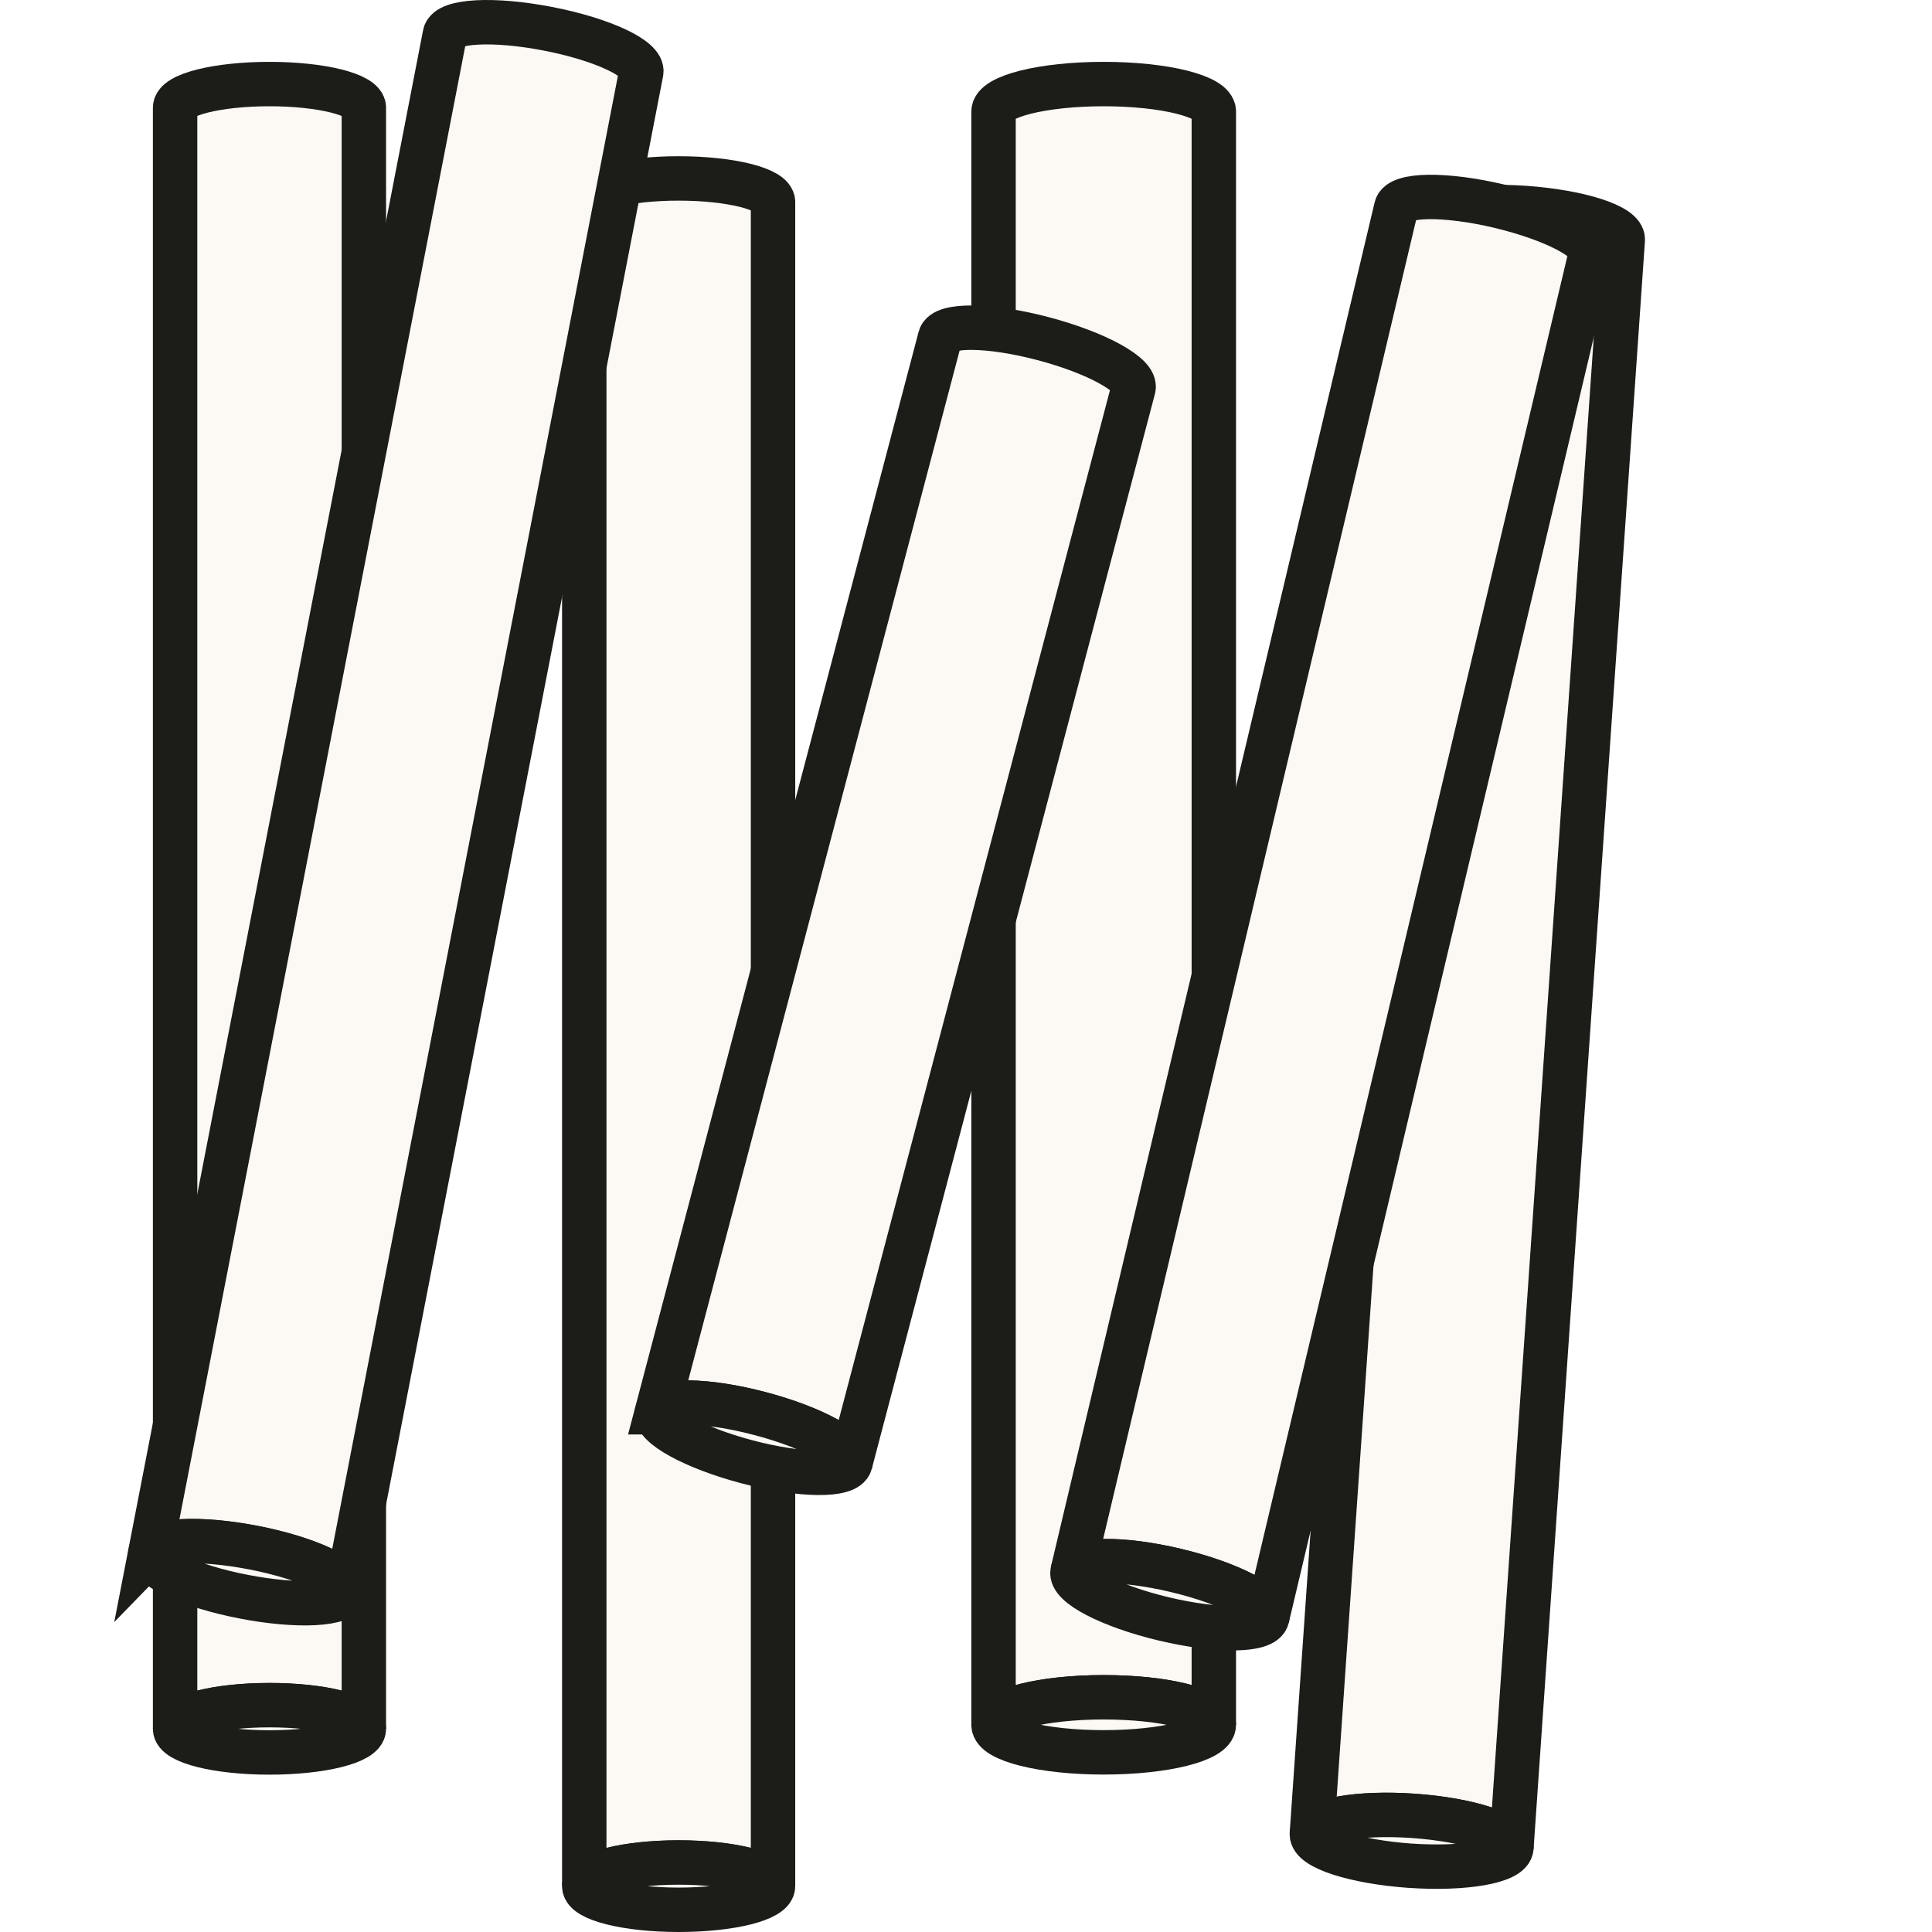
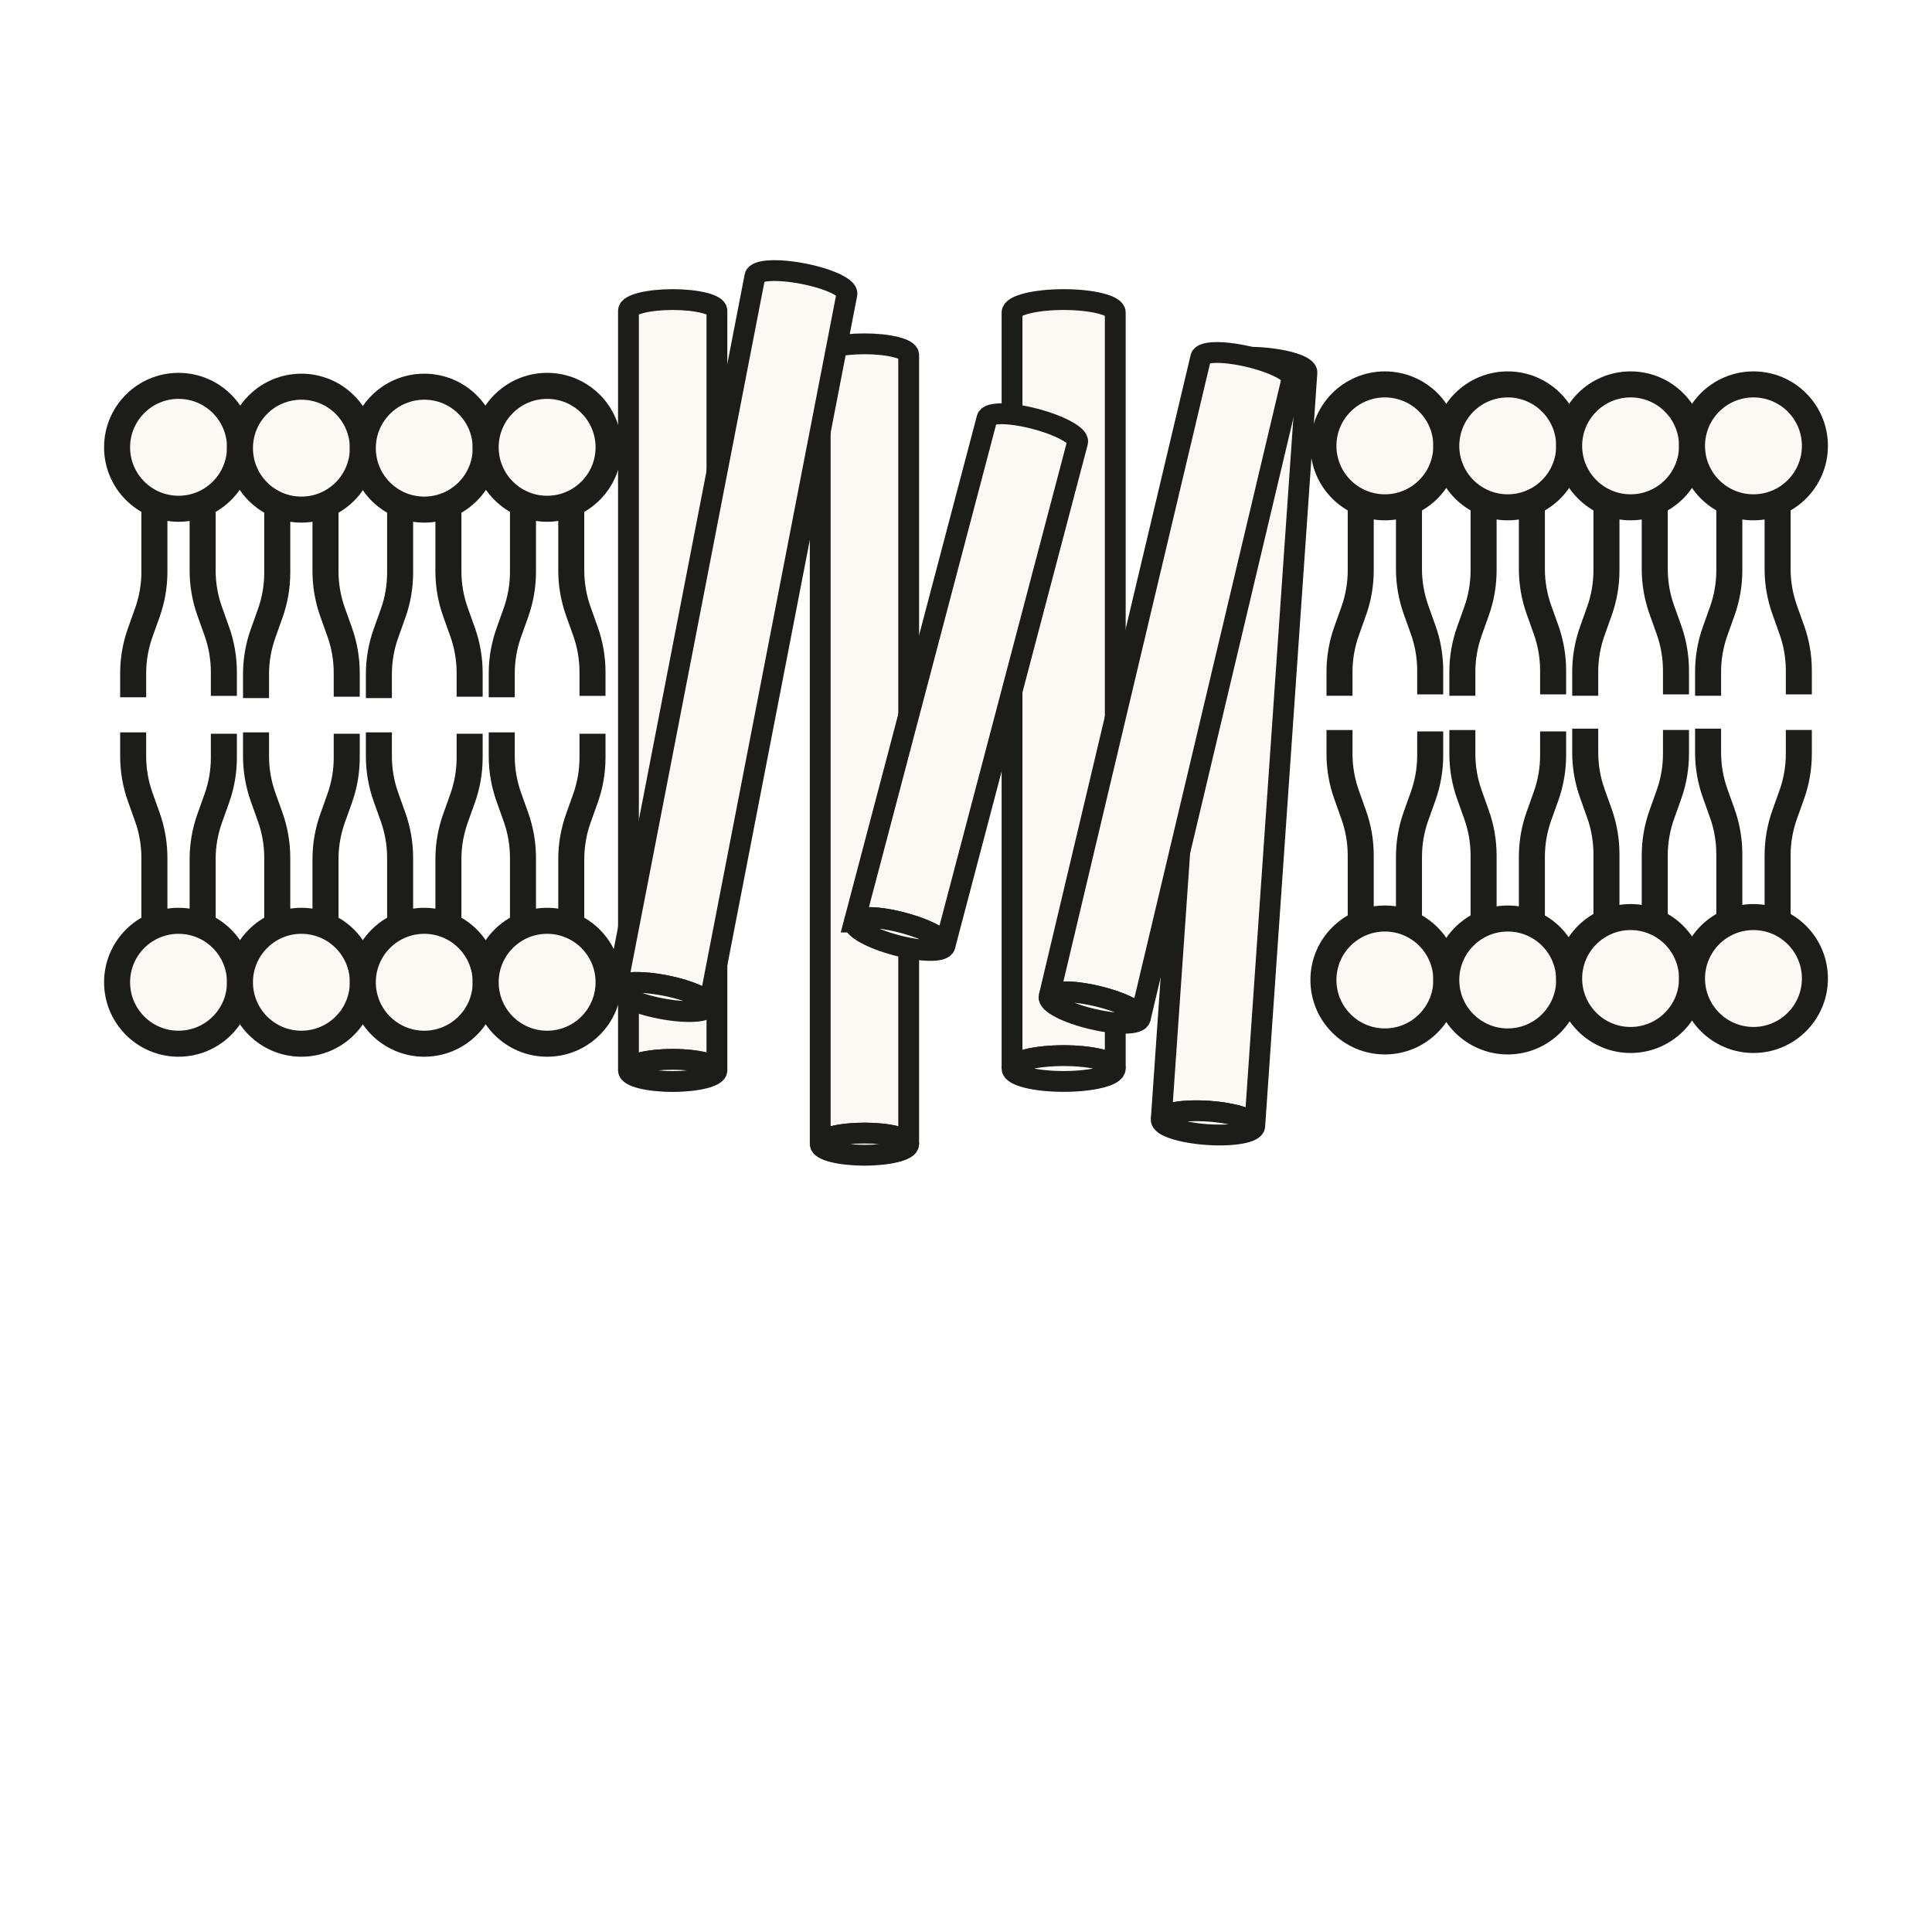
- <svg xmlns="http://www.w3.org/2000/svg" viewBox="85 0 174 174" width="174" height="174">
+ <svg xmlns="http://www.w3.org/2000/svg" viewBox="-20 -50 371.27 371.27" width="256" height="256">
  <defs>
    <style>.cls-1,.cls-2,.cls-3,.cls-4{fill:#fcf9f4;stroke:#1c1c19;stroke-miterlimit:10;}.cls-1,.cls-3{stroke-width:4px;}.cls-2,.cls-4{stroke-width:5px;}.cls-3,.cls-4{fill-rule:evenodd;}</style>
  </defs>
  <path class="cls-3" d="M100.77,155.7c0-1.17,3.81-2.13,8.5-2.13s8.5.95,8.5,2.13V9.7c0-1.17-3.81-2.13-8.5-2.13s-8.5.95-8.5,2.13v146Z" />
  <ellipse class="cls-1" cx="109.27" cy="155.7" rx="8.5" ry="2.13" />
  <path class="cls-3" d="M137.62,169.87c0-1.17,3.81-2.13,8.5-2.13s8.5.95,8.5,2.13V18.2c0-1.17-3.81-2.13-8.5-2.13s-8.5.95-8.5,2.13v151.67Z" />
  <path class="cls-3" d="M137.62,169.87c0,1.17,3.81,2.13,8.5,2.13s8.5-.95,8.5-2.13-3.81-2.13-8.5-2.13-8.5.95-8.5,2.13Z" />
  <path class="cls-3" d="M174.48,155.34c0-1.37,4.44-2.48,9.92-2.48s9.92,1.11,9.92,2.48V10.05c0-1.37-4.44-2.48-9.92-2.48s-9.92,1.11-9.92,2.48v145.29Z" />
  <path class="cls-3" d="M174.48,155.34c0,1.37,4.44,2.48,9.92,2.48s9.92-1.11,9.92-2.48-4.44-2.48-9.92-2.48-9.92,1.11-9.92,2.48Z" />
  <path class="cls-3" d="M203.15,165.16c.09-1.24,4.18-1.97,9.14-1.62,4.96.34,8.91,1.63,8.83,2.87l10.03-144.81c.09-1.24-3.87-2.52-8.83-2.87-4.96-.34-9.05.38-9.14,1.62l-10.03,144.81Z" />
  <path class="cls-3" d="M203.15,165.16c-.09,1.24,3.87,2.52,8.83,2.87,4.96.34,9.05-.38,9.14-1.62.09-1.24-3.87-2.52-8.83-2.87-4.96-.34-9.05.38-9.14,1.62Z" />
  <path class="cls-3" d="M144.17,127.19c.32-1.2,4.47-1.15,9.28.12,4.81,1.27,8.45,3.27,8.13,4.47l25.5-96.81c.32-1.2-3.32-3.2-8.13-4.47-4.81-1.27-8.96-1.32-9.28-.12l-25.51,96.81Z" />
  <path class="cls-3" d="M144.17,127.19c-.32,1.2,3.32,3.2,8.13,4.47,4.81,1.27,8.96,1.32,9.28.12.32-1.2-3.32-3.2-8.13-4.47-4.81-1.27-8.96-1.32-9.28-.12Z" />
  <path class="cls-3" d="M98.54,139.88c.24-1.22,4.39-1.44,9.27-.5,4.88.95,8.65,2.7,8.41,3.92L142.75,6.51c.24-1.22-3.53-2.98-8.41-3.92-4.88-.95-9.03-.73-9.27.5l-26.54,136.8Z" />
  <path class="cls-3" d="M98.54,139.88c-.24,1.22,3.53,2.98,8.41,3.92,4.88.95,9.03.73,9.27-.5.24-1.22-3.53-2.98-8.41-3.92-4.88-.95-9.03-.73-9.27.5Z" />
  <path class="cls-3" d="M181.6,141.54c.29-1.21,4.44-1.26,9.28-.11,4.84,1.15,8.53,3.06,8.24,4.27l29.15-122.86c.29-1.21-3.4-3.12-8.24-4.27-4.84-1.15-8.99-1.1-9.28.11l-29.15,122.86Z" />
  <path class="cls-3" d="M181.6,141.54c-.29,1.21,3.4,3.12,8.24,4.27,4.84,1.15,8.99,1.1,9.28-.11.29-1.21-3.4-3.12-8.24-4.27-4.84-1.15-8.99-1.1-9.28.11Z" />
+   <circle class="cls-2" cx="14.31" cy="35.96" r="11.81" />
+   <path class="cls-4" d="M9.67,47.77v12.12c0,2.68-.46,5.33-1.36,7.85l-1.36,3.81c-.9,2.52-1.36,5.17-1.36,7.85v4.59" />
+   <path class="cls-4" d="M18.94,47.51v12.12c0,2.68.46,5.33,1.36,7.85l1.36,3.81c.9,2.52,1.36,5.17,1.36,7.85v4.59" />
+   <circle class="cls-2" cx="37.92" cy="36.12" r="11.81" />
+   <path class="cls-4" d="M33.28,47.93v12.12c0,2.68-.46,5.33-1.36,7.85l-1.36,3.81c-.9,2.52-1.36,5.17-1.36,7.85v4.59" />
+   <path class="cls-4" d="M42.55,47.66v12.12c0,2.68.46,5.33,1.36,7.85l1.36,3.81c.9,2.52,1.36,5.17,1.36,7.85v4.59" />
+   <circle class="cls-2" cx="61.53" cy="36.12" r="11.81" />
+   <path class="cls-4" d="M56.89,47.93v12.12c0,2.68-.46,5.33-1.36,7.85l-1.36,3.81c-.9,2.52-1.36,5.17-1.36,7.85v4.59" />
+   <path class="cls-4" d="M66.17,47.66v12.12c0,2.68.46,5.33,1.36,7.85l1.36,3.81c.9,2.52,1.36,5.17,1.36,7.85v4.59" />
+   <circle class="cls-2" cx="85.14" cy="35.96" r="11.81" />
+   <path class="cls-4" d="M80.5,47.77v12.12c0,2.68-.46,5.33-1.36,7.85l-1.36,3.81c-.9,2.52-1.36,5.17-1.36,7.85v4.59" />
+   <path class="cls-4" d="M89.78,47.51v12.12c0,2.68.46,5.33,1.36,7.85l1.36,3.81c.9,2.52,1.36,5.17,1.36,7.85v4.59" />
+   <circle class="cls-2" cx="14.31" cy="138.76" r="11.81" />
+   <path class="cls-4" d="M9.67,126.96v-12.12c0-2.68-.46-5.33-1.36-7.85l-1.36-3.81c-.9-2.52-1.36-5.17-1.36-7.85v-4.59" />
+   <path class="cls-4" d="M18.94,127.22v-12.12c0-2.68.46-5.33,1.36-7.85l1.36-3.81c.9-2.52,1.36-5.17,1.36-7.85v-4.59" />
+   <circle class="cls-2" cx="37.92" cy="138.76" r="11.81" />
+   <path class="cls-4" d="M33.28,126.96v-12.12c0-2.68-.46-5.33-1.36-7.85l-1.36-3.81c-.9-2.52-1.36-5.17-1.36-7.85v-4.59" />
+   <path class="cls-4" d="M42.55,127.22v-12.12c0-2.68.46-5.33,1.36-7.85l1.36-3.81c.9-2.52,1.36-5.17,1.36-7.85v-4.59" />
+   <circle class="cls-2" cx="61.53" cy="138.76" r="11.81" />
+   <path class="cls-4" d="M56.89,126.96v-12.12c0-2.68-.46-5.33-1.36-7.85l-1.36-3.81c-.9-2.52-1.36-5.17-1.36-7.85v-4.59" />
+   <path class="cls-4" d="M66.17,127.22v-12.12c0-2.68.46-5.33,1.36-7.85l1.36-3.81c.9-2.52,1.36-5.17,1.36-7.85v-4.59" />
+   <circle class="cls-2" cx="85.14" cy="138.76" r="11.81" />
+   <path class="cls-4" d="M80.5,126.96v-12.12c0-2.68-.46-5.33-1.36-7.85l-1.36-3.81c-.9-2.52-1.36-5.17-1.36-7.85v-4.59" />
+   <path class="cls-4" d="M89.78,127.22v-12.12c0-2.68.46-5.33,1.36-7.85l1.36-3.81c.9-2.52,1.36-5.17,1.36-7.85v-4.59" />
+   <circle class="cls-2" cx="246.13" cy="35.68" r="11.81" />
+   <path class="cls-4" d="M241.49,47.49v12.12c0,2.68-.46,5.33-1.36,7.85l-1.36,3.81c-.9,2.52-1.36,5.17-1.36,7.85v4.59" />
+   <path class="cls-4" d="M250.76,47.22v12.12c0,2.68.46,5.33,1.36,7.85l1.36,3.81c.9,2.52,1.36,5.17,1.36,7.85v4.59" />
+   <circle class="cls-2" cx="269.74" cy="35.68" r="11.81" />
+   <path class="cls-4" d="M265.1,47.49v12.12c0,2.68-.46,5.33-1.36,7.85l-1.36,3.81c-.9,2.52-1.36,5.17-1.36,7.85v4.59" />
+   <path class="cls-4" d="M274.38,47.22v12.12c0,2.68.46,5.33,1.36,7.85l1.36,3.81c.9,2.52,1.36,5.17,1.36,7.85v4.59" />
+   <circle class="cls-2" cx="293.35" cy="35.68" r="11.81" />
+   <path class="cls-4" d="M288.71,47.49v12.12c0,2.68-.46,5.33-1.36,7.85l-1.36,3.81c-.9,2.52-1.36,5.17-1.36,7.85v4.59" />
+   <path class="cls-4" d="M297.99,47.22v12.12c0,2.68.46,5.33,1.36,7.85l1.36,3.81c.9,2.52,1.36,5.17,1.36,7.85v4.59" />
+   <circle class="cls-2" cx="316.96" cy="35.68" r="11.81" />
+   <path class="cls-4" d="M312.32,47.49v12.12c0,2.68-.46,5.33-1.36,7.85l-1.36,3.81c-.9,2.52-1.36,5.17-1.36,7.85v4.59" />
+   <path class="cls-4" d="M321.6,47.22v12.12c0,2.68.46,5.33,1.36,7.85l1.36,3.81c.9,2.52,1.36,5.17,1.36,7.85v4.59" />
+   <circle class="cls-2" cx="246.13" cy="138.32" r="11.81" />
+   <path class="cls-4" d="M241.49,126.51v-12.12c0-2.68-.46-5.33-1.36-7.85l-1.36-3.81c-.9-2.52-1.36-5.17-1.36-7.85v-4.59" />
+   <path class="cls-4" d="M250.76,126.78v-12.12c0-2.68.46-5.33,1.36-7.85l1.36-3.81c.9-2.52,1.36-5.17,1.36-7.85v-4.59" />
+   <circle class="cls-2" cx="269.74" cy="138.32" r="11.81" />
+   <path class="cls-4" d="M265.1,126.51v-12.12c0-2.68-.46-5.33-1.36-7.85l-1.36-3.81c-.9-2.52-1.36-5.17-1.36-7.85v-4.59" />
+   <path class="cls-4" d="M274.38,126.78v-12.12c0-2.68.46-5.33,1.36-7.85l1.36-3.81c.9-2.52,1.36-5.17,1.36-7.85v-4.59" />
+   <circle class="cls-2" cx="293.35" cy="138.04" r="11.81" />
+   <path class="cls-4" d="M288.71,126.24v-12.12c0-2.68-.46-5.33-1.36-7.85l-1.36-3.81c-.9-2.52-1.36-5.17-1.36-7.85v-4.59" />
+   <path class="cls-4" d="M297.99,126.5v-12.12c0-2.68.46-5.33,1.36-7.85l1.36-3.81c.9-2.52,1.36-5.17,1.36-7.85v-4.59" />
+   <circle class="cls-2" cx="316.96" cy="138.04" r="11.81" />
+   <path class="cls-4" d="M312.32,126.24v-12.12c0-2.68-.46-5.33-1.36-7.85l-1.36-3.81c-.9-2.52-1.36-5.17-1.36-7.85v-4.59" />
+   <path class="cls-4" d="M321.6,126.5v-12.12c0-2.68.46-5.33,1.36-7.85l1.36-3.81c.9-2.52,1.36-5.17,1.36-7.85v-4.59" />
</svg>
